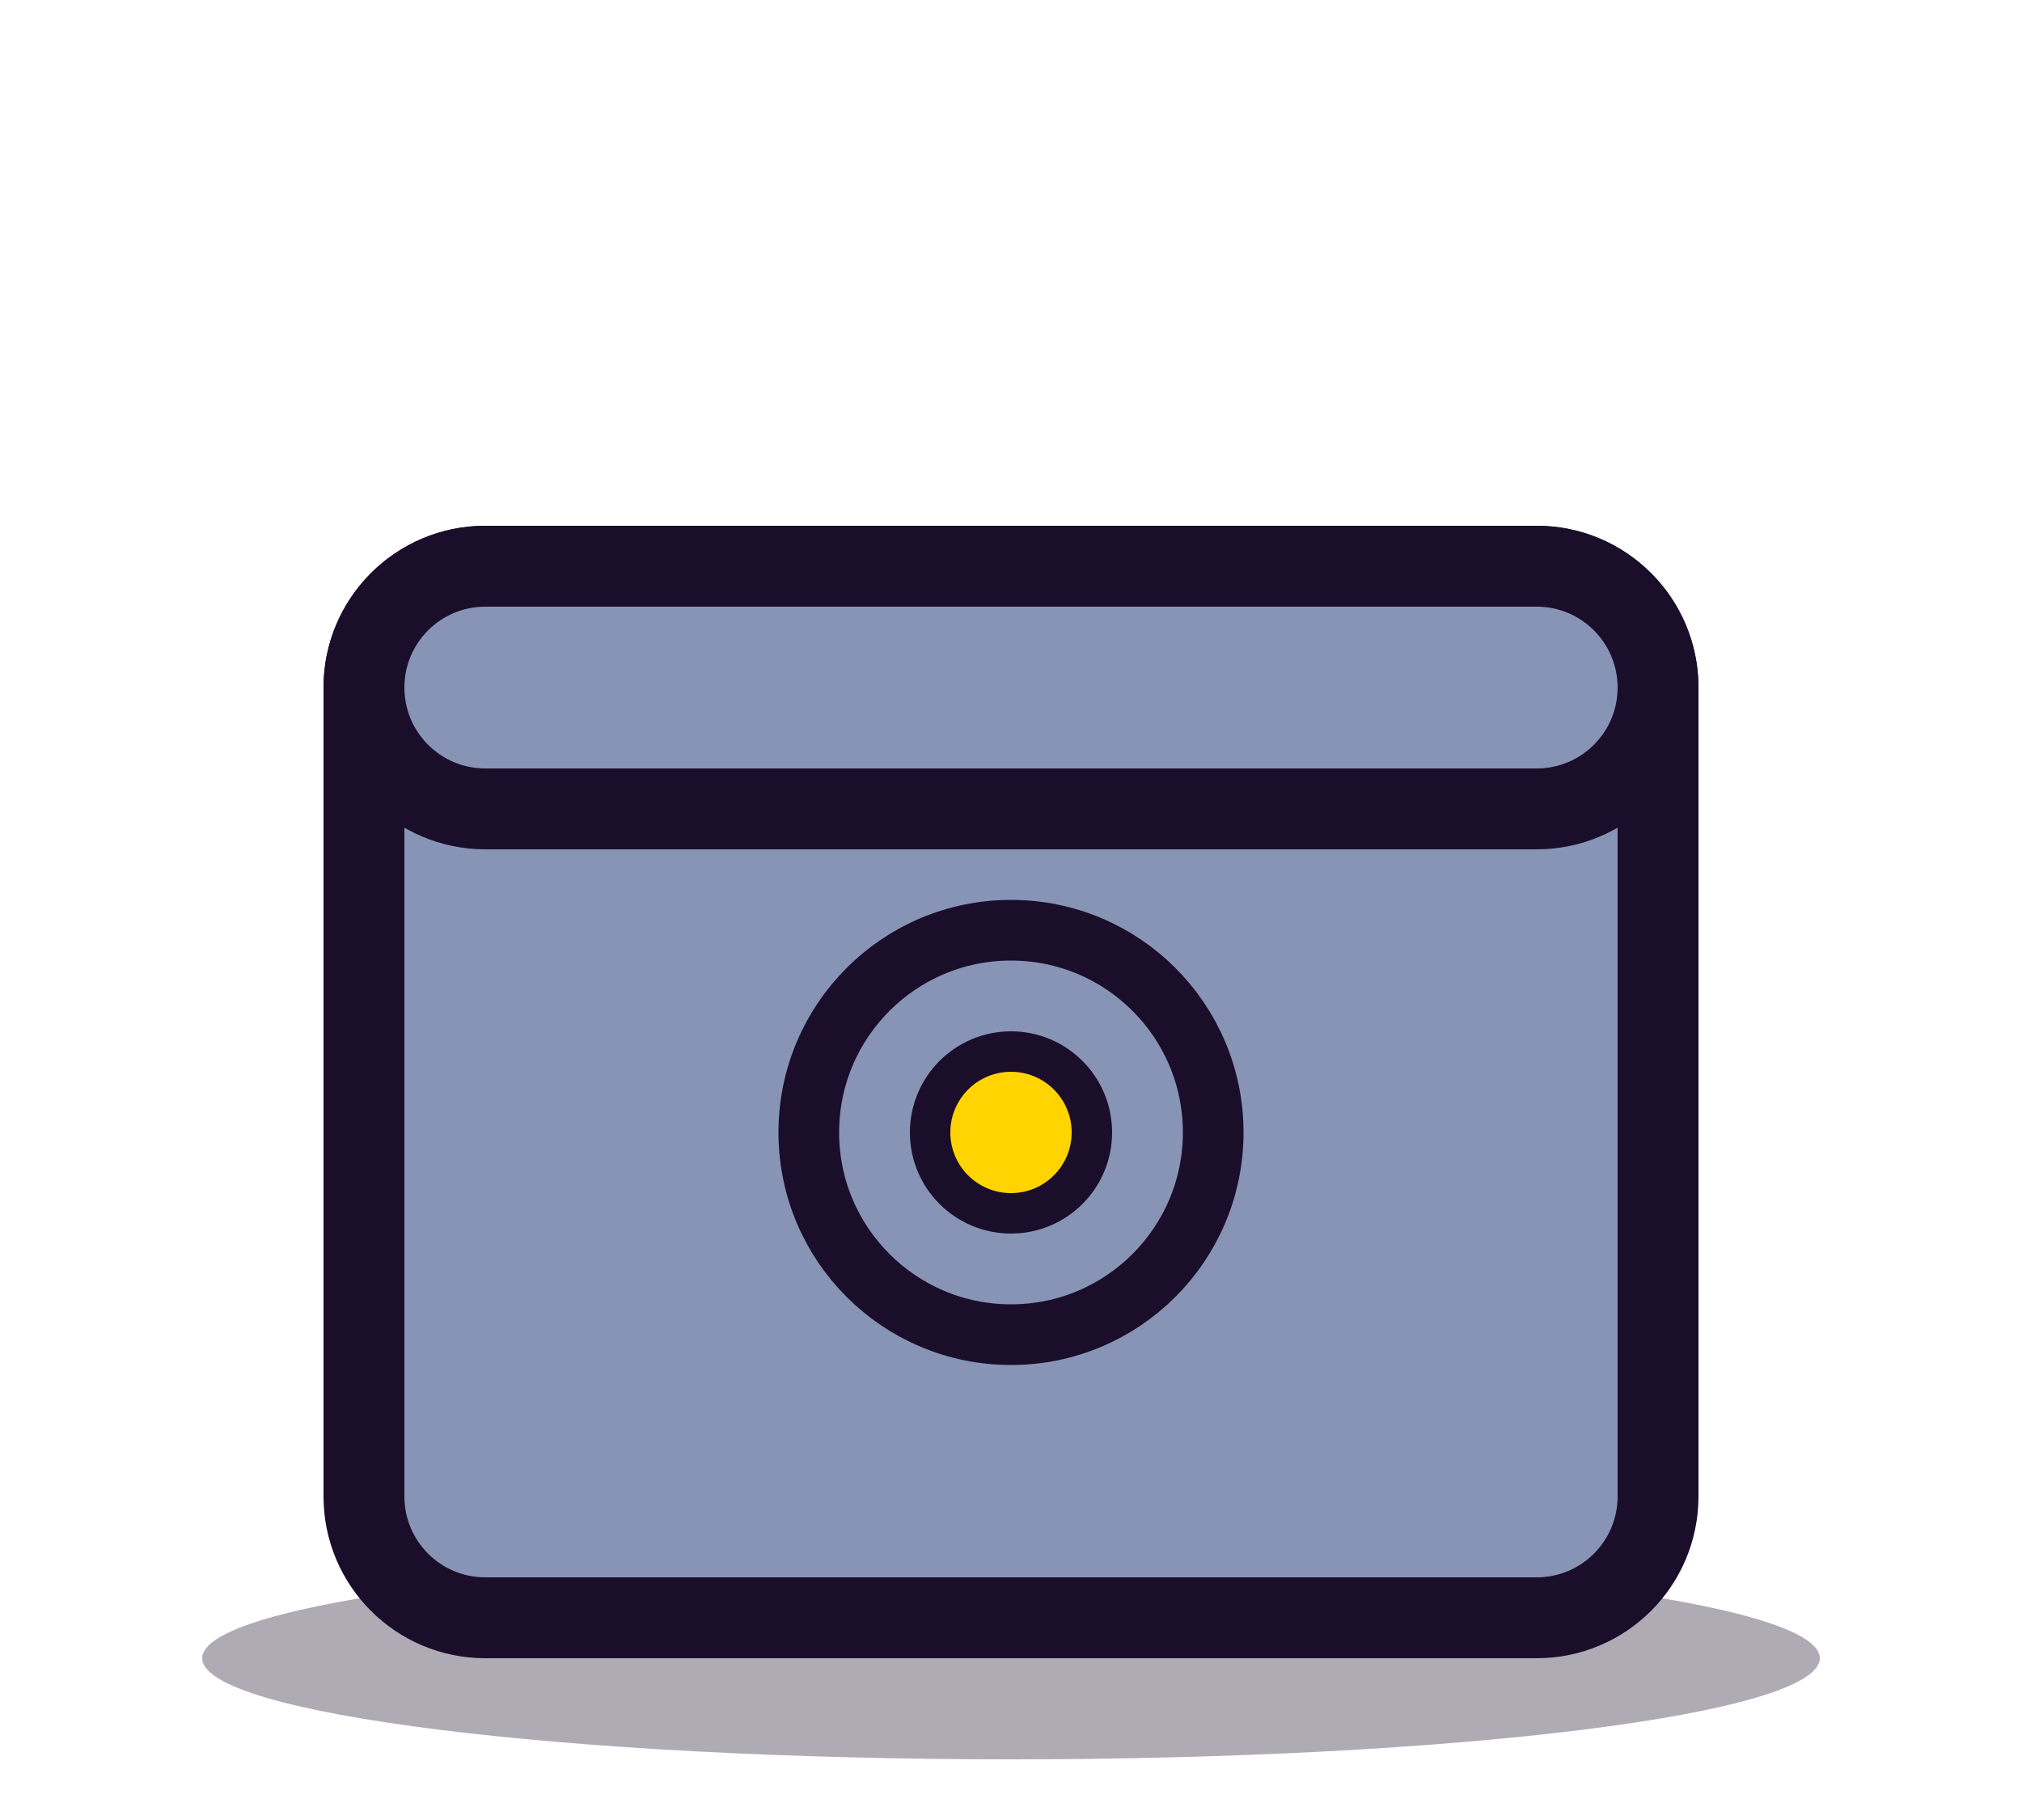
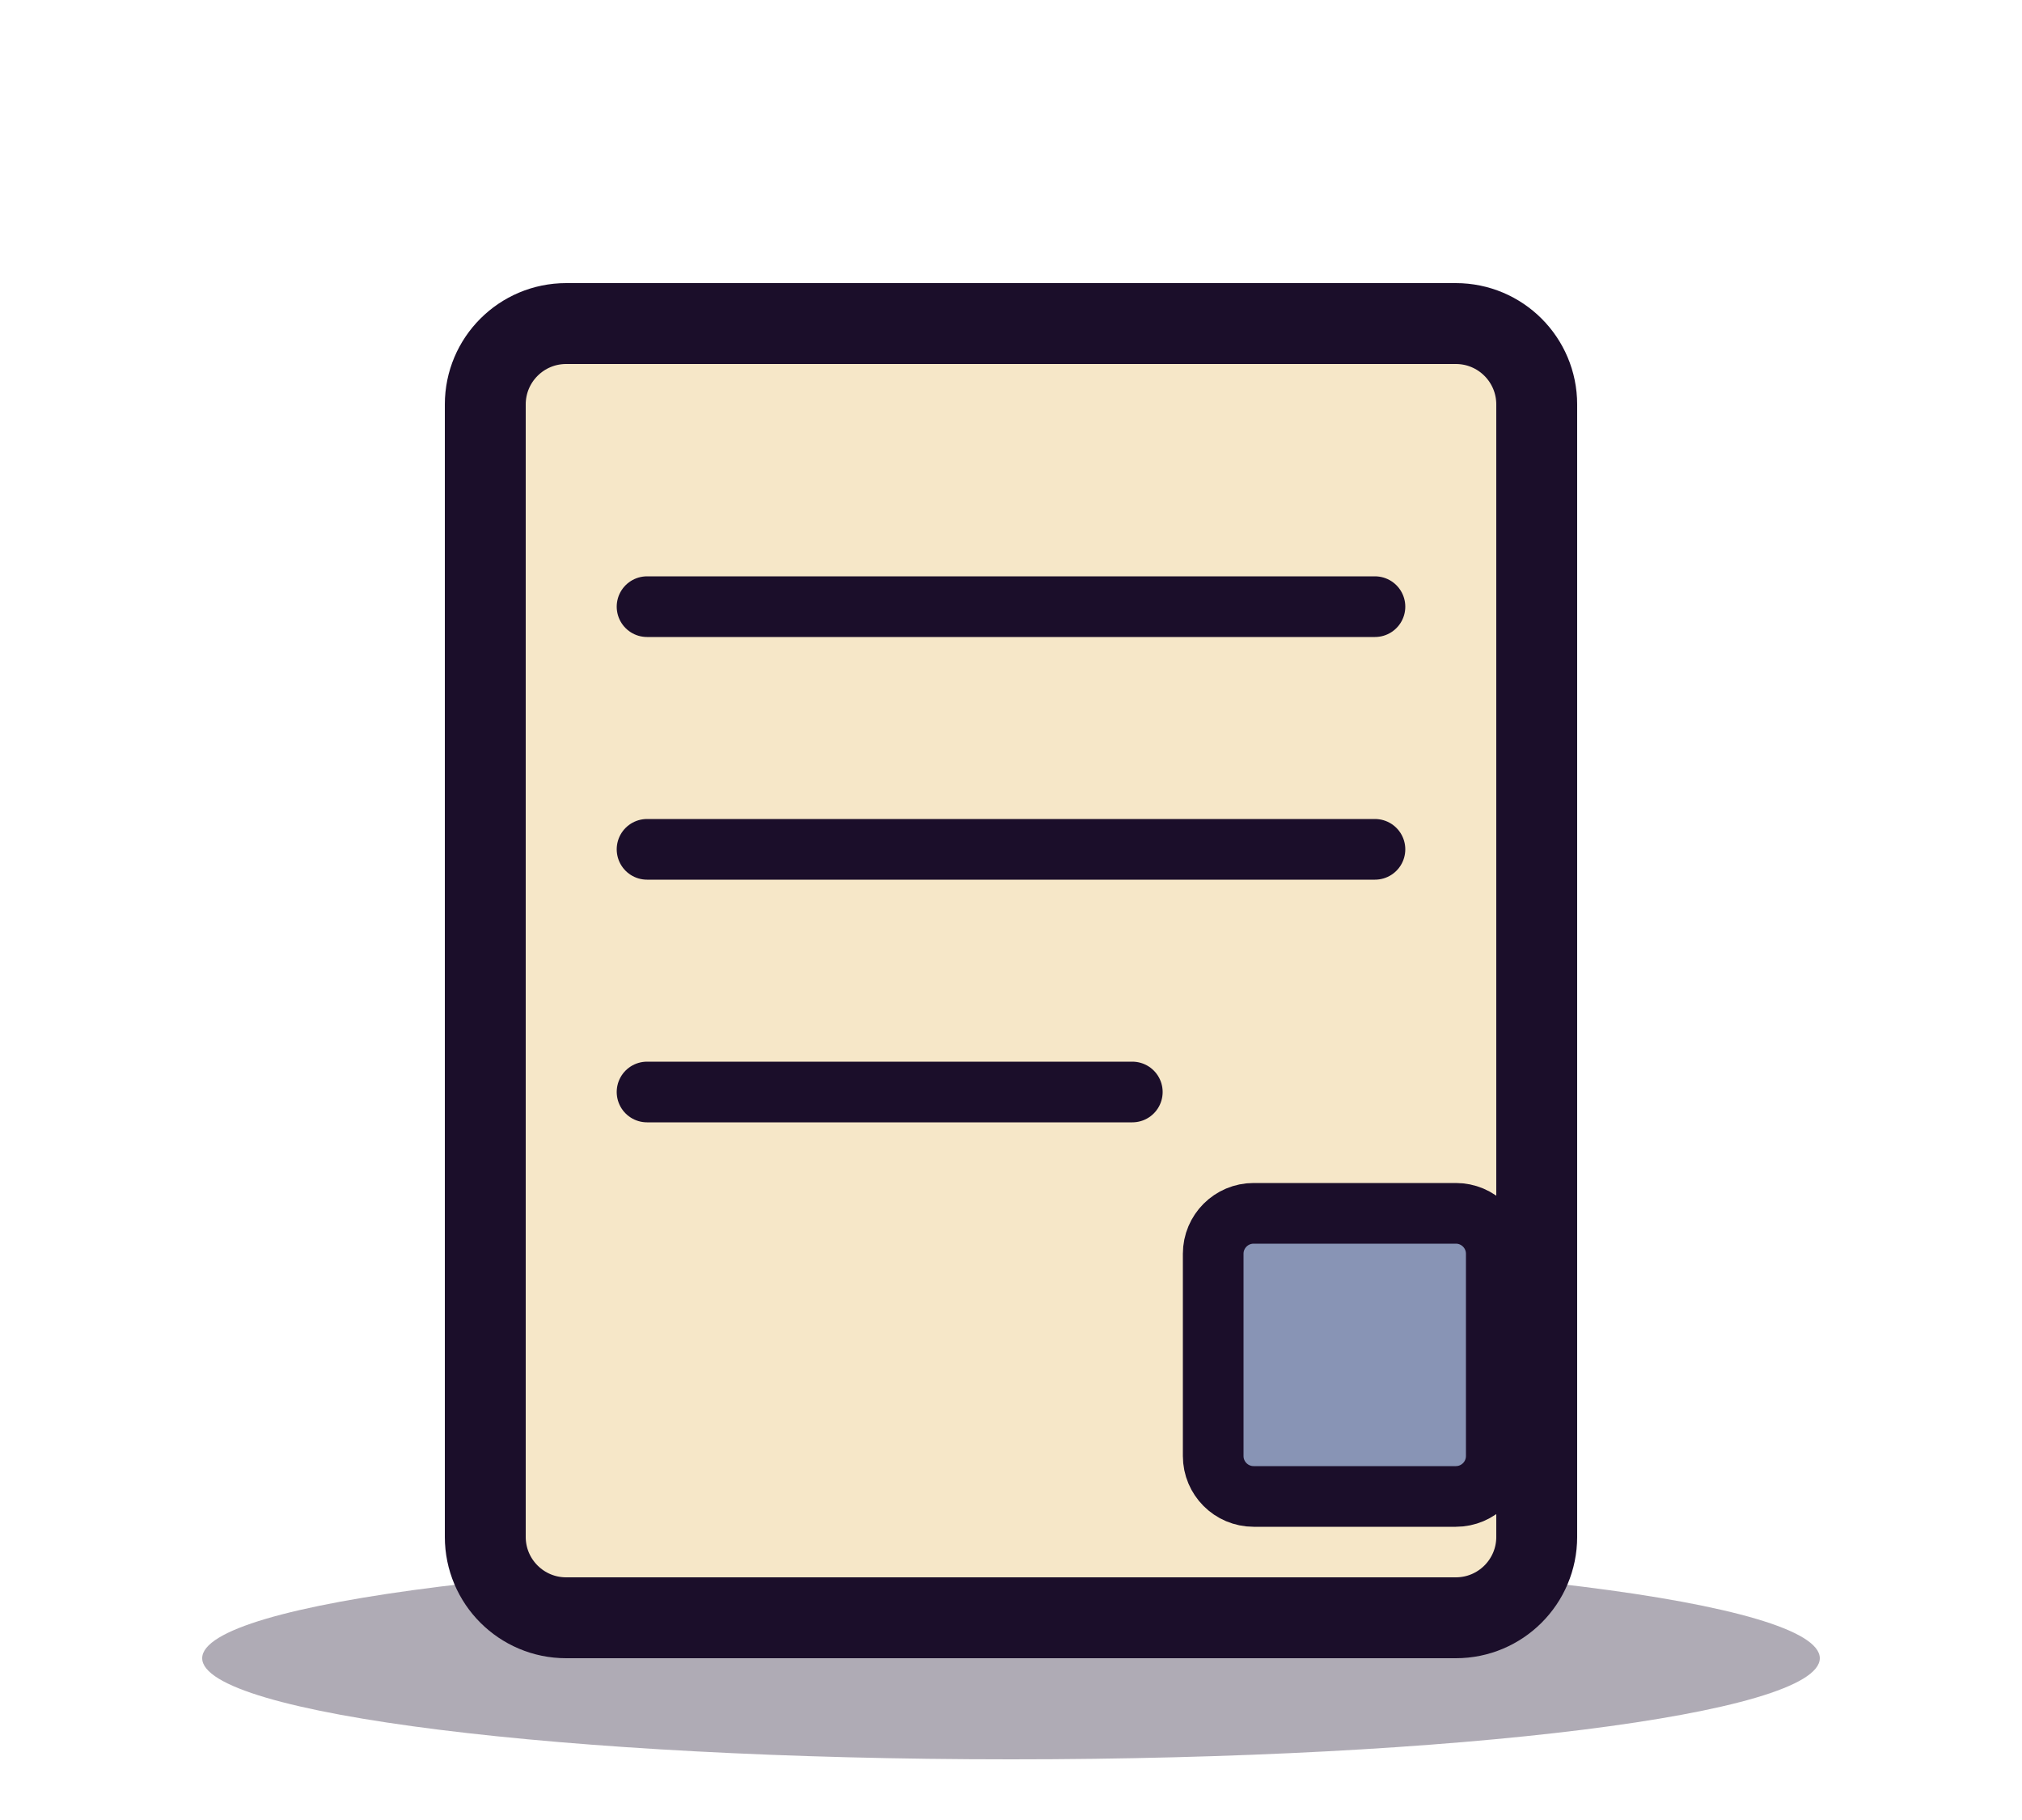
<svg xmlns="http://www.w3.org/2000/svg" width="100" height="90" viewBox="0 0 100 90">
  <ellipse cx="50" cy="82" rx="40" ry="5" fill="#1B0E2A" opacity="0.35" />
-   <rect x="18" y="28" width="64" height="52" rx="6" fill="#8894B5" stroke="#1B0E2A" stroke-width="4" />
-   <rect x="18" y="28" width="64" height="12" rx="6" fill="#8894B5" stroke="#1B0E2A" stroke-width="4" />
-   <circle cx="50" cy="56" r="10" fill="#8894B5" stroke="#1B0E2A" stroke-width="3" />
-   <circle cx="50" cy="56" r="4" fill="#FFD400" stroke="#1B0E2A" stroke-width="2" />
+   <rect x="24" y="16" width="52" height="64" rx="4" fill="#F6E7C8" stroke="#1B0E2A" stroke-width="4" />
+   <path d="M32 30 L68 30 M32 42 L68 42 M32 54 L56 54" stroke="#1B0E2A" stroke-width="3" stroke-linecap="round" />
+   <rect x="60" y="60" width="14" height="14" rx="2" fill="#8894B5" stroke="#1B0E2A" stroke-width="3" />
</svg>
